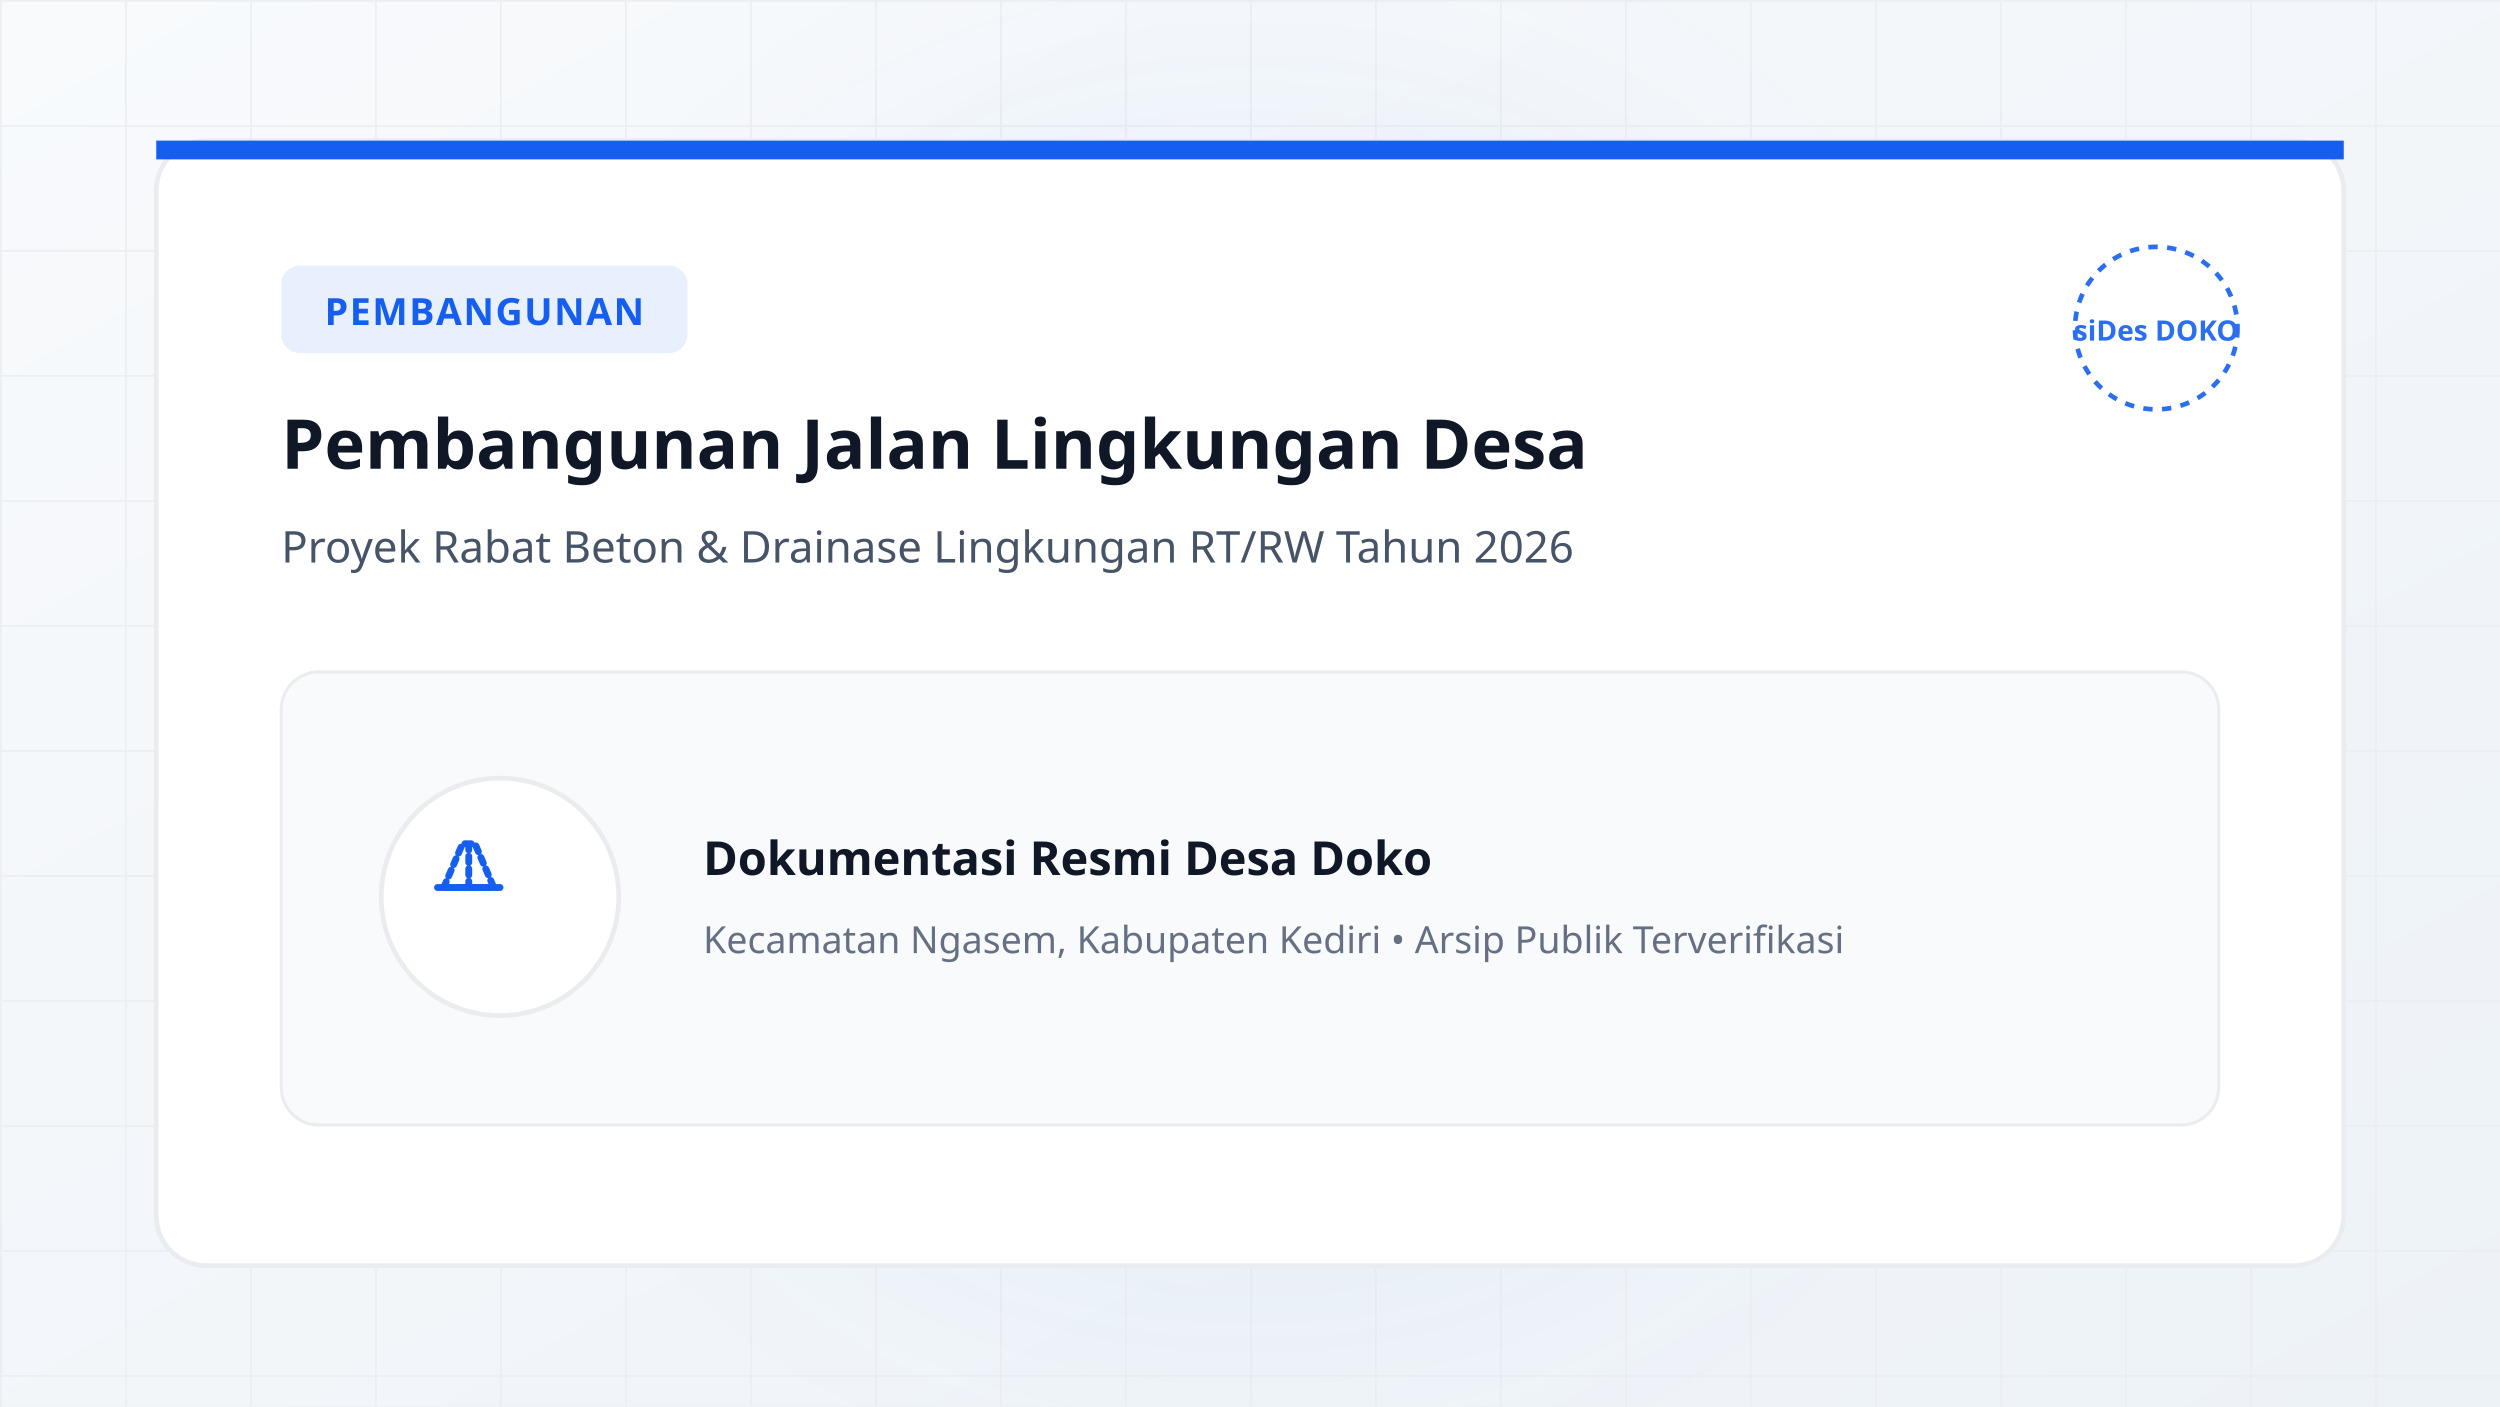
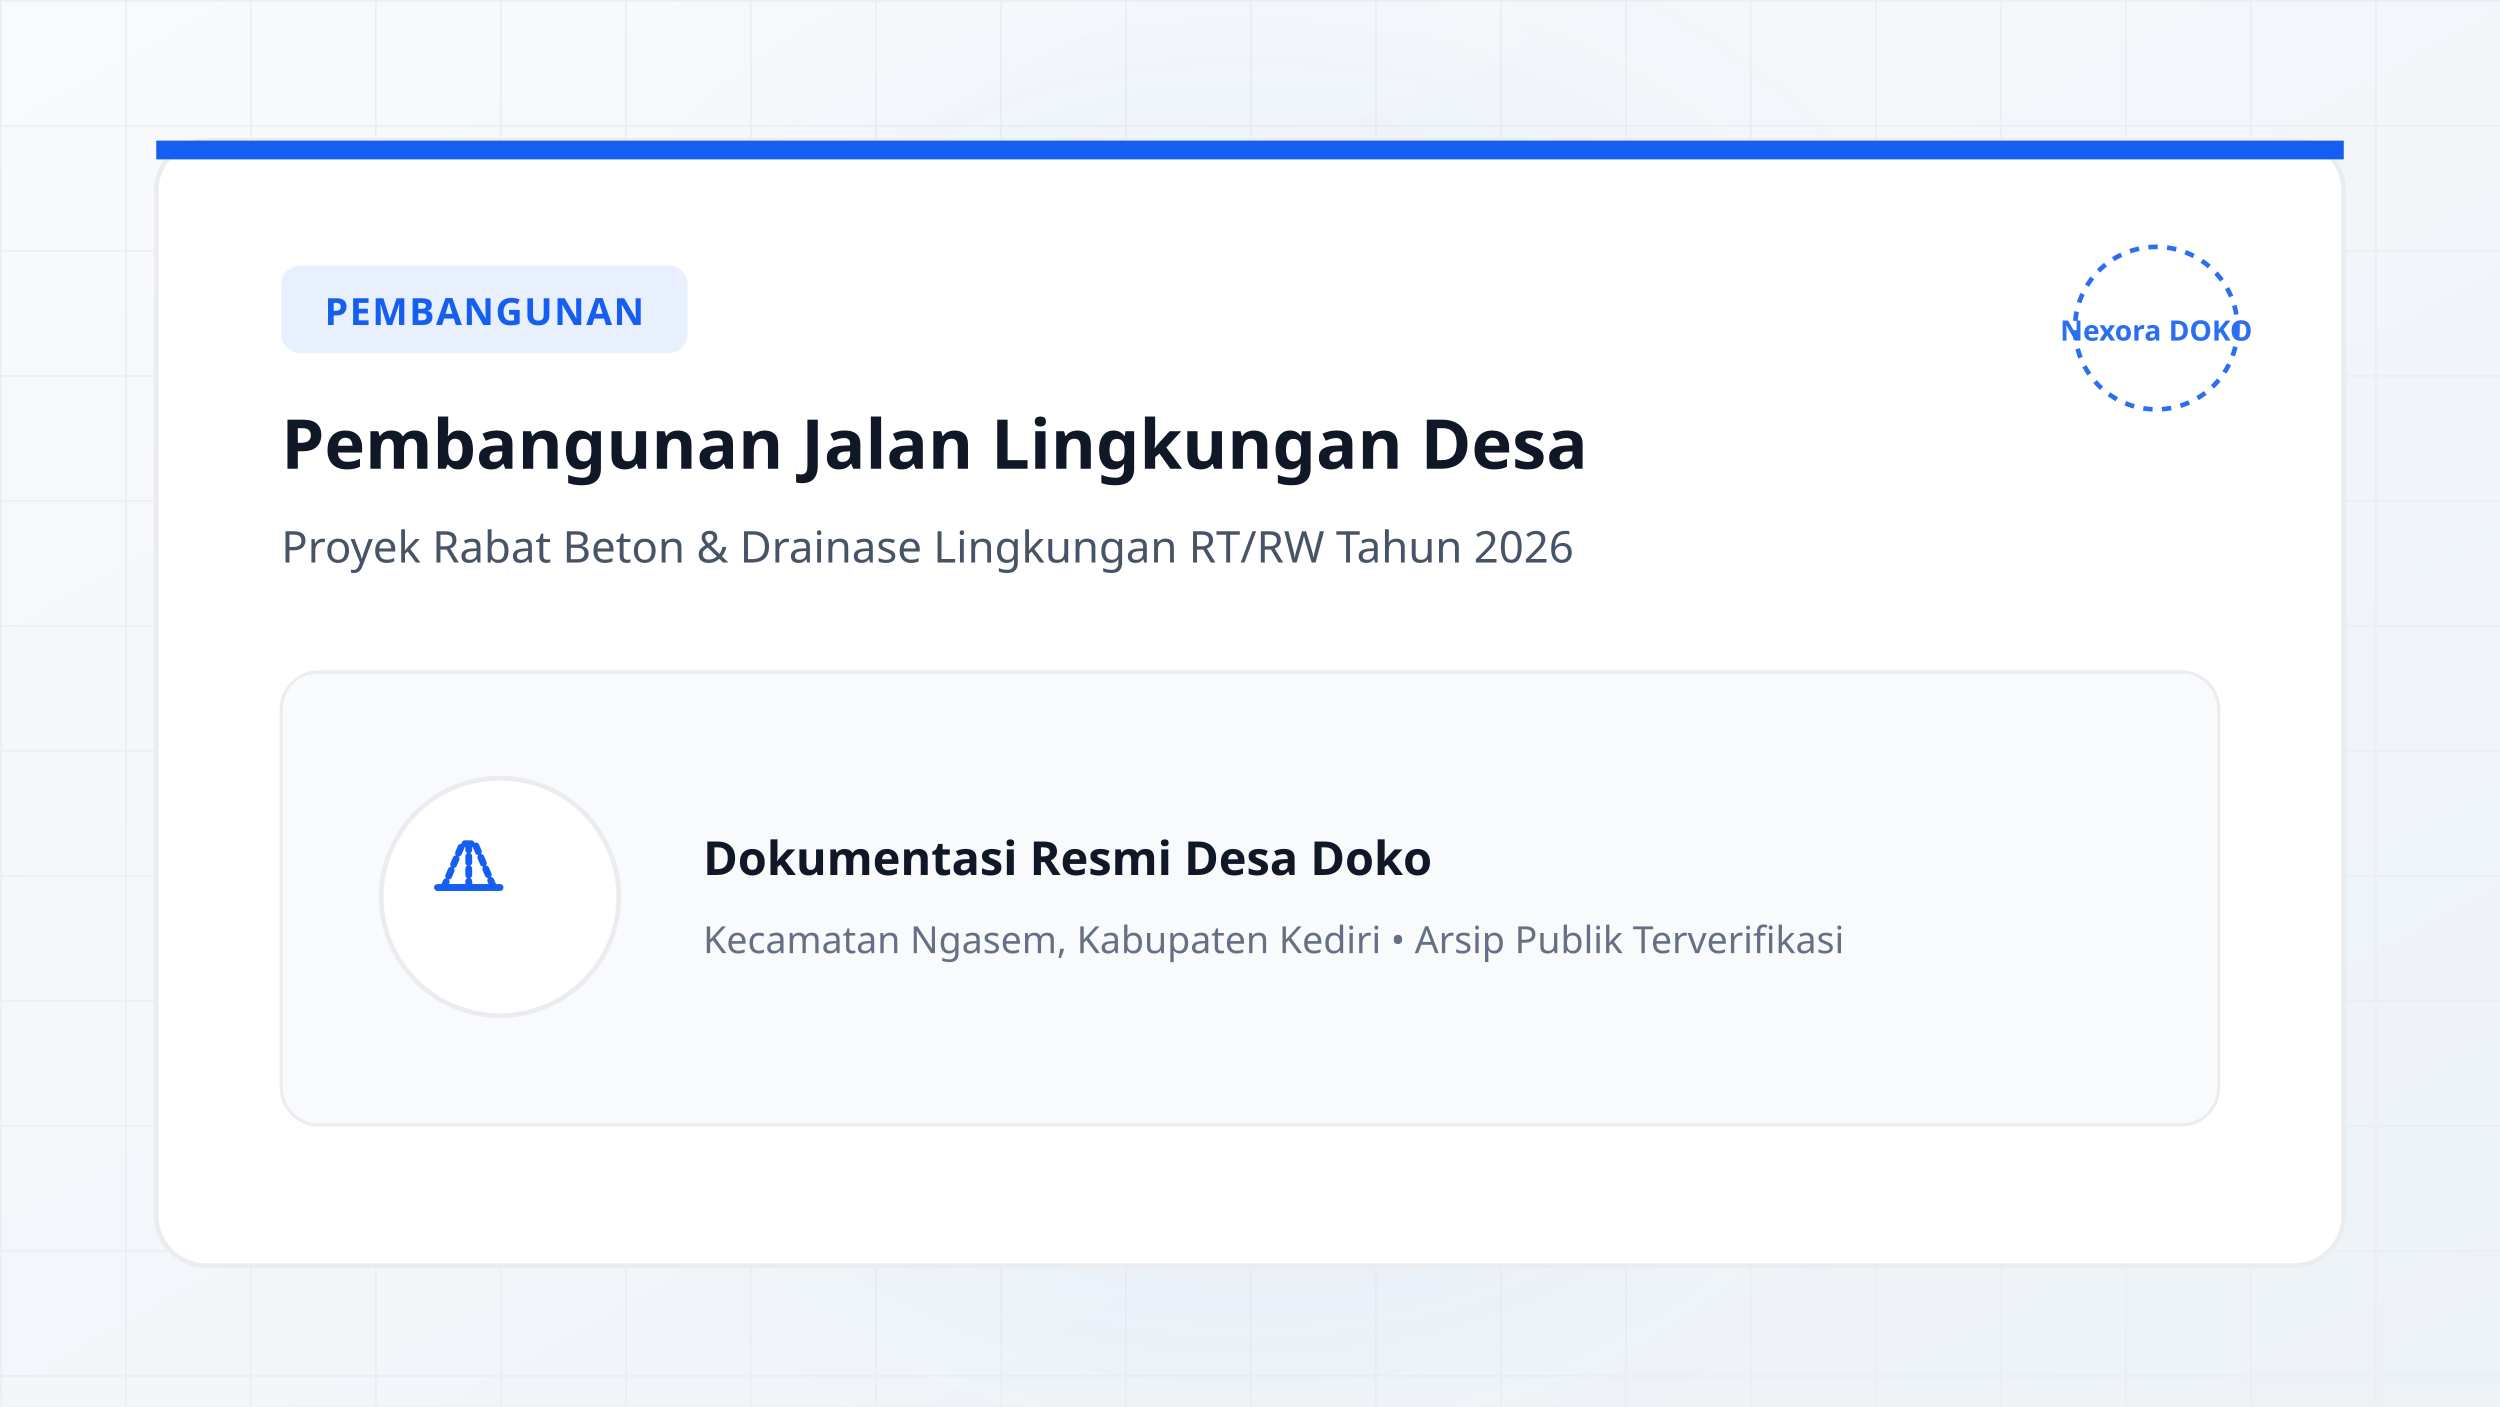
<svg xmlns="http://www.w3.org/2000/svg" viewBox="0 0 800 450" width="100%" height="100%">
  <defs>
    <linearGradient id="bgGrad" x1="0%" y1="0%" x2="100%" y2="100%">
      <stop offset="0%" stop-color="#F8FAFC" />
      <stop offset="100%" stop-color="#EDF2F7" />
    </linearGradient>
    <pattern id="grid" width="40" height="40" patternUnits="userSpaceOnUse">
      <path d="M 40 0 L 0 0 0 40" fill="none" stroke="#EAECF0" stroke-width="1.2" />
    </pattern>
  </defs>
  <rect width="800" height="450" fill="url(#bgGrad)" />
  <rect width="800" height="450" fill="url(#grid)" opacity="0.8" />
  <circle cx="400" cy="225" r="200" fill="#155EEF" opacity="0.04" filter="blur(40px)" />
  <rect x="50" y="45" width="700" height="360" rx="16" fill="#FFFFFF" stroke="#EAECF0" stroke-width="1.5" />
  <rect x="50" y="45" width="700" height="6" fill="#155EEF" />
  <g transform="translate(90, 85)">
    <rect width="130" height="28" rx="6" fill="#155EEF" opacity="0.1" />
    <text x="65" y="19" font-family="Plus Jakarta Sans, sans-serif" font-size="12" font-weight="700" fill="#155EEF" text-anchor="middle" letter-spacing="0.5">PEMBANGUNAN</text>
  </g>
  <text x="90" y="150" font-family="Plus Jakarta Sans, sans-serif" font-size="22" font-weight="800" fill="#101828">Pembangunan Jalan Lingkungan Desa</text>
  <text x="90" y="180" font-family="Plus Jakarta Sans, sans-serif" font-size="14" font-weight="500" fill="#475467">Proyek Rabat Beton &amp; Drainase Lingkungan RT/RW Tahun 2026</text>
  <g transform="translate(90, 215)">
    <rect width="620" height="145" rx="12" fill="#F8FAFC" stroke="#EAECF0" stroke-width="1" />
    <circle cx="70" cy="72" r="38" fill="#FFFFFF" stroke="#EAECF0" stroke-width="1.5" />
    <g transform="translate(48, 50)" stroke="#155EEF" stroke-width="2.2" fill="none" stroke-linecap="round" stroke-linejoin="round">
      <path d="M4 19 L10 5 L14 5 L20 19 Z M12 5 L12 19" stroke-dasharray="2,2" />
      <path d="M2 19 L22 19" />
    </g>
    <text x="135" y="65" font-family="Plus Jakarta Sans, sans-serif" font-size="15" font-weight="700" fill="#101828">Dokumentasi Resmi Desa Doko</text>
    <text x="135" y="90" font-family="Plus Jakarta Sans, sans-serif" font-size="12" font-weight="500" fill="#667085">Kecamatan Ngasem, Kabupaten Kediri • Arsip Publik Terverifikasi</text>
  </g>
  <g transform="translate(640, 75)" opacity="0.9">
    <circle cx="50" cy="30" r="26" fill="none" stroke="#155EEF" stroke-width="1.5" stroke-dasharray="3,3" />
-     <text x="50" y="34" font-family="Plus Jakarta Sans, sans-serif" font-size="9" font-weight="800" fill="#155EEF" text-anchor="middle">siDes DOKO</text>
+     <text x="50" y="34" font-family="Plus Jakarta Sans, sans-serif" font-size="9" font-weight="800" fill="#155EEF" text-anchor="middle">Nexora DOKO</text>
  </g>
</svg>
